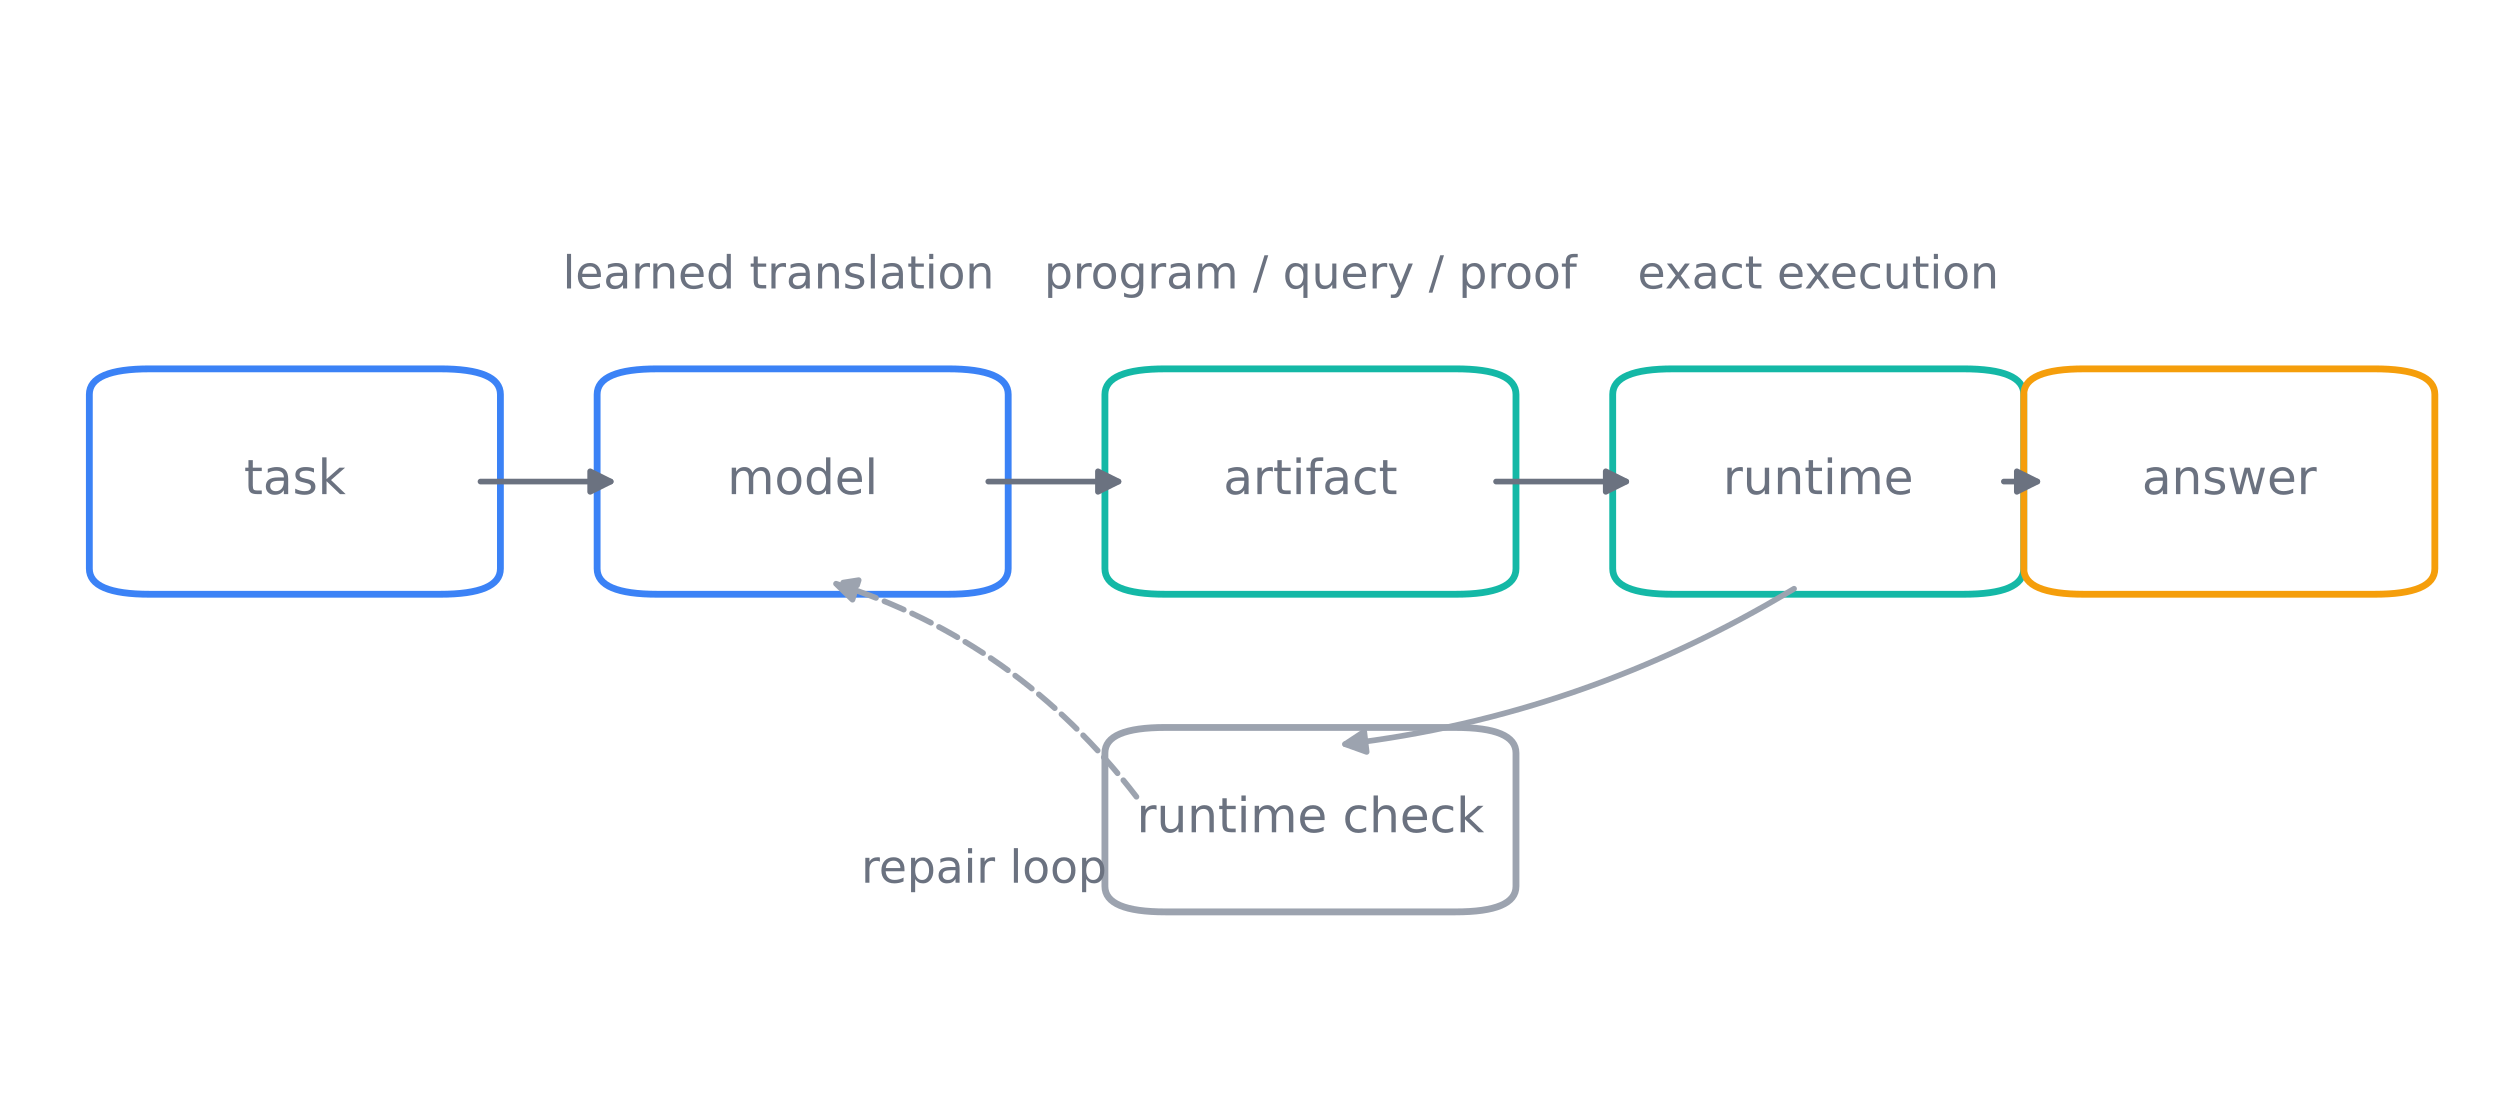
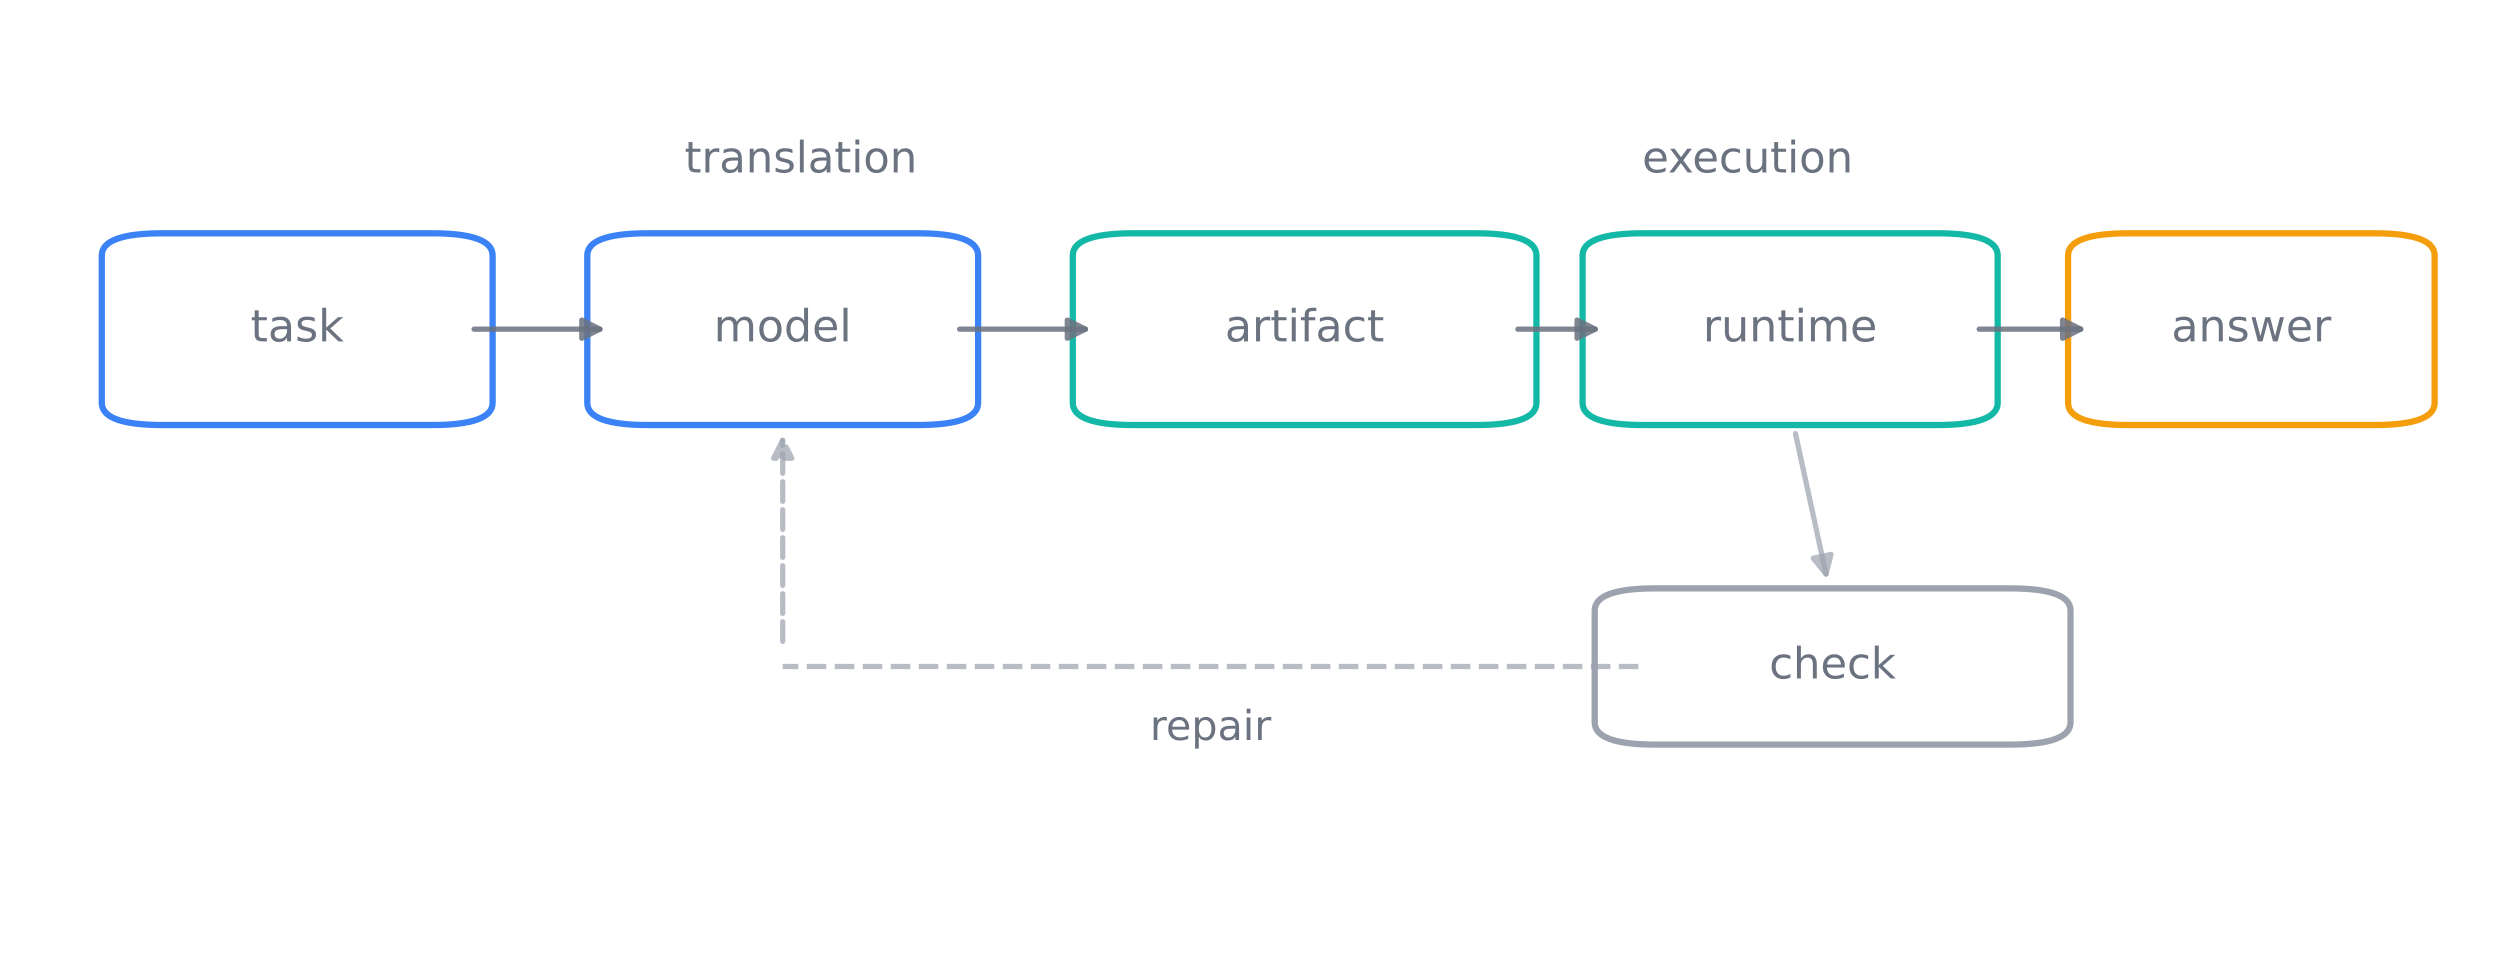
- <svg xmlns="http://www.w3.org/2000/svg" xmlns:xlink="http://www.w3.org/1999/xlink" width="439.2pt" height="194.4pt" viewBox="0 0 439.2 194.4" version="1.1">
+ <svg xmlns="http://www.w3.org/2000/svg" width="496.8pt" height="190.8pt" viewBox="0 0 496.8 190.8" version="1.1">
  <defs>
    <style type="text/css">*{stroke-linejoin: round; stroke-linecap: butt}</style>
  </defs>
  <g id="figure_1">
    <g id="patch_1">
-       <path d="M 0 194.4 L 439.2 194.4 L 439.2 0 L 0 0 L 0 194.4 z " style="fill: none" />
+       <path d="M 0 190.8 L 496.8 190.8 L 496.8 0 L 0 0 L 0 190.8 z " style="fill: none" />
    </g>
    <g id="axes_1">
      <g id="patch_2">
-         <path d="M 26.316 104.4 L 77.292 104.4 Q 87.912 104.4 87.912 99.9 L 87.912 69.3 Q 87.912 64.8 77.292 64.8 L 26.316 64.8 Q 15.696 64.8 15.696 69.3 L 15.696 99.9 Q 15.696 104.4 26.316 104.4 L 26.316 104.4 z " clip-path="url(#pcbdafa1666)" style="fill: none; stroke: #3b82f6; stroke-width: 1.2; stroke-linejoin: miter" />
+         <path d="M 32.285 84.463 L 85.831 84.463 Q 97.891 84.463 97.891 80.053 L 97.891 50.771 Q 97.891 46.361 85.831 46.361 L 32.285 46.361 Q 20.225 46.361 20.225 50.771 L 20.225 80.053 Q 20.225 84.463 32.285 84.463 L 32.285 84.463 z " clip-path="url(#pdf035602ee)" style="fill: none; stroke: #3b82f6; stroke-width: 1.25; stroke-linejoin: miter" />
      </g>
      <g id="patch_3">
-         <path d="M 115.524 104.4 L 166.5 104.4 Q 177.12 104.4 177.12 99.9 L 177.12 69.3 Q 177.12 64.8 166.5 64.8 L 115.524 64.8 Q 104.904 64.8 104.904 69.3 L 104.904 99.9 Q 104.904 104.4 115.524 104.4 L 115.524 104.4 z " clip-path="url(#pcbdafa1666)" style="fill: none; stroke: #3b82f6; stroke-width: 1.2; stroke-linejoin: miter" />
+         <path d="M 128.765 84.463 L 182.311 84.463 Q 194.371 84.463 194.371 80.053 L 194.371 50.771 Q 194.371 46.361 182.311 46.361 L 128.765 46.361 Q 116.705 46.361 116.705 50.771 L 116.705 80.053 Q 116.705 84.463 128.765 84.463 L 128.765 84.463 z " clip-path="url(#pdf035602ee)" style="fill: none; stroke: #3b82f6; stroke-width: 1.25; stroke-linejoin: miter" />
      </g>
      <g id="patch_4">
-         <path d="M 204.732 104.4 L 255.708 104.4 Q 266.328 104.4 266.328 99.9 L 266.328 69.3 Q 266.328 64.8 255.708 64.8 L 204.732 64.8 Q 194.112 64.8 194.112 69.3 L 194.112 99.9 Q 194.112 104.4 204.732 104.4 L 204.732 104.4 z " clip-path="url(#pcbdafa1666)" style="fill: none; stroke: #14b8a6; stroke-width: 1.2; stroke-linejoin: miter" />
+         <path d="M 225.245 84.463 L 293.263 84.463 Q 305.323 84.463 305.323 80.053 L 305.323 50.771 Q 305.323 46.361 293.263 46.361 L 225.245 46.361 Q 213.185 46.361 213.185 50.771 L 213.185 80.053 Q 213.185 84.463 225.245 84.463 L 225.245 84.463 z " clip-path="url(#pdf035602ee)" style="fill: none; stroke: #14b8a6; stroke-width: 1.25; stroke-linejoin: miter" />
      </g>
      <g id="patch_5">
-         <path d="M 293.94 104.4 L 344.916 104.4 Q 355.536 104.4 355.536 99.9 L 355.536 69.3 Q 355.536 64.8 344.916 64.8 L 293.94 64.8 Q 283.32 64.8 283.32 69.3 L 283.32 99.9 Q 283.32 104.4 293.94 104.4 L 293.94 104.4 z " clip-path="url(#pcbdafa1666)" style="fill: none; stroke: #14b8a6; stroke-width: 1.2; stroke-linejoin: miter" />
+         <path d="M 326.549 84.463 L 384.919 84.463 Q 396.979 84.463 396.979 80.053 L 396.979 50.771 Q 396.979 46.361 384.919 46.361 L 326.549 46.361 Q 314.489 46.361 314.489 50.771 L 314.489 80.053 Q 314.489 84.463 326.549 84.463 L 326.549 84.463 z " clip-path="url(#pdf035602ee)" style="fill: none; stroke: #14b8a6; stroke-width: 1.25; stroke-linejoin: miter" />
      </g>
      <g id="patch_6">
-         <path d="M 366.156 104.4 L 417.132 104.4 Q 427.752 104.4 427.752 99.9 L 427.752 69.3 Q 427.752 64.8 417.132 64.8 L 366.156 64.8 Q 355.536 64.8 355.536 69.3 L 355.536 99.9 Q 355.536 104.4 366.156 104.4 L 366.156 104.4 z " clip-path="url(#pcbdafa1666)" style="fill: none; stroke: #f59e0b; stroke-width: 1.2; stroke-linejoin: miter" />
+         <path d="M 423.029 84.463 L 471.751 84.463 Q 483.811 84.463 483.811 80.053 L 483.811 50.771 Q 483.811 46.361 471.751 46.361 L 423.029 46.361 Q 410.969 46.361 410.969 50.771 L 410.969 80.053 Q 410.969 84.463 423.029 84.463 L 423.029 84.463 z " clip-path="url(#pdf035602ee)" style="fill: none; stroke: #f59e0b; stroke-width: 1.25; stroke-linejoin: miter" />
      </g>
      <g id="patch_7">
-         <path d="M 84.415 84.6 Q 96.408 84.6 107.282 84.6 " clip-path="url(#pcbdafa1666)" style="fill: none; stroke: #6b7280; stroke-linecap: round" />
-         <path d="M 103.682 82.8 L 107.282 84.6 L 103.682 86.4 z " clip-path="url(#pcbdafa1666)" style="fill: #6b7280; stroke: #6b7280; stroke-linecap: round" />
+         <path d="M 328.961 147.967 L 399.391 147.967 Q 411.451 147.967 411.451 143.557 L 411.451 121.331 Q 411.451 116.921 399.391 116.921 L 328.961 116.921 Q 316.901 116.921 316.901 121.331 L 316.901 143.557 Q 316.901 147.967 328.961 147.967 L 328.961 147.967 z " clip-path="url(#pdf035602ee)" style="fill: none; stroke: #9ca3af; stroke-width: 1.25; stroke-linejoin: miter" />
+       </g>
+       <g id="line2d_1">
+         <path d="M 325.584 132.444 L 155.538 132.444 " clip-path="url(#pdf035602ee)" style="fill: none; stroke-dasharray: 3.885,1.68; stroke-dashoffset: 0; stroke: #9ca3af; stroke-opacity: 0.72; stroke-width: 1.05" />
      </g>
      <g id="patch_8">
-         <path d="M 173.623 84.6 Q 185.616 84.6 196.49 84.6 " clip-path="url(#pcbdafa1666)" style="fill: none; stroke: #6b7280; stroke-linecap: round" />
-         <path d="M 192.89 82.8 L 196.49 84.6 L 192.89 86.4 z " clip-path="url(#pcbdafa1666)" style="fill: #6b7280; stroke: #6b7280; stroke-linecap: round" />
+         <path d="M 94.212 65.412 Q 107.302 65.412 119.217 65.412 " clip-path="url(#pdf035602ee)" style="fill: none; opacity: 0.86; stroke: #6b7280; stroke-width: 1.05; stroke-linecap: round" />
+         <path d="M 115.617 63.612 L 119.217 65.412 L 115.617 67.212 z " clip-path="url(#pdf035602ee)" style="fill: #6b7280; opacity: 0.86; stroke: #6b7280; stroke-width: 1.05; stroke-linecap: round" />
      </g>
      <g id="patch_9">
-         <path d="M 262.831 84.6 Q 274.824 84.6 285.698 84.6 " clip-path="url(#pcbdafa1666)" style="fill: none; stroke: #6b7280; stroke-linecap: round" />
-         <path d="M 282.098 82.8 L 285.698 84.6 L 282.098 86.4 z " clip-path="url(#pcbdafa1666)" style="fill: #6b7280; stroke: #6b7280; stroke-linecap: round" />
+         <path d="M 190.692 65.412 Q 203.782 65.412 215.697 65.412 " clip-path="url(#pdf035602ee)" style="fill: none; opacity: 0.86; stroke: #6b7280; stroke-width: 1.05; stroke-linecap: round" />
+         <path d="M 212.097 63.612 L 215.697 65.412 L 212.097 67.212 z " clip-path="url(#pdf035602ee)" style="fill: #6b7280; opacity: 0.86; stroke: #6b7280; stroke-width: 1.05; stroke-linecap: round" />
      </g>
      <g id="patch_10">
-         <path d="M 352.039 84.6 Q 355.536 84.6 357.916 84.6 " clip-path="url(#pcbdafa1666)" style="fill: none; stroke: #6b7280; stroke-linecap: round" />
-         <path d="M 354.316 82.8 L 357.916 84.6 L 354.316 86.4 z " clip-path="url(#pcbdafa1666)" style="fill: #6b7280; stroke: #6b7280; stroke-linecap: round" />
+         <path d="M 301.637 65.412 Q 309.903 65.412 316.996 65.412 " clip-path="url(#pdf035602ee)" style="fill: none; opacity: 0.86; stroke: #6b7280; stroke-width: 1.05; stroke-linecap: round" />
+         <path d="M 313.396 63.612 L 316.996 65.412 L 313.396 67.212 z " clip-path="url(#pdf035602ee)" style="fill: #6b7280; opacity: 0.86; stroke: #6b7280; stroke-width: 1.05; stroke-linecap: round" />
      </g>
      <g id="patch_11">
-         <path d="M 204.732 160.2 L 255.708 160.2 Q 266.328 160.2 266.328 155.7 L 266.328 132.3 Q 266.328 127.8 255.708 127.8 L 204.732 127.8 Q 194.112 127.8 194.112 132.3 L 194.112 155.7 Q 194.112 160.2 204.732 160.2 L 204.732 160.2 z " clip-path="url(#pcbdafa1666)" style="fill: none; stroke: #9ca3af; stroke-width: 1.2; stroke-linejoin: miter" />
+         <path d="M 393.299 65.412 Q 403.974 65.412 413.476 65.412 " clip-path="url(#pdf035602ee)" style="fill: none; opacity: 0.86; stroke: #6b7280; stroke-width: 1.05; stroke-linecap: round" />
+         <path d="M 409.876 63.612 L 413.476 65.412 L 409.876 67.212 z " clip-path="url(#pdf035602ee)" style="fill: #6b7280; opacity: 0.86; stroke: #6b7280; stroke-width: 1.05; stroke-linecap: round" />
      </g>
      <g id="patch_12">
-         <path d="M 315.179 103.43 Q 278.138 125.755 236.304 130.735 " clip-path="url(#pcbdafa1666)" style="fill: none; stroke: #9ca3af; stroke-linecap: round" />
-         <path d="M 240.092 132.097 L 236.304 130.735 L 239.666 128.522 z " clip-path="url(#pcbdafa1666)" style="fill: #9ca3af; stroke: #9ca3af; stroke-linecap: round" />
+         <path d="M 356.796 86.172 Q 359.955 100.693 362.864 114.067 " clip-path="url(#pdf035602ee)" style="fill: none; opacity: 0.72; stroke: #9ca3af; stroke-width: 1.05; stroke-linecap: round" />
+         <path d="M 363.858 110.166 L 362.864 114.067 L 360.34 110.931 z " clip-path="url(#pdf035602ee)" style="fill: #9ca3af; opacity: 0.72; stroke: #9ca3af; stroke-width: 1.05; stroke-linecap: round" />
      </g>
      <g id="patch_13">
-         <path d="M 199.649 139.974 Q 178.67 112.622 146.874 102.55 " clip-path="url(#pcbdafa1666)" style="fill: none; stroke-dasharray: 3.7,1.6; stroke-dashoffset: 0; stroke: #9ca3af; stroke-linecap: round" />
-         <path d="M 149.763 105.353 L 146.874 102.55 L 150.85 101.921 z " clip-path="url(#pcbdafa1666)" style="fill: #9ca3af; stroke-dasharray: 3.7,1.6; stroke-dashoffset: 0; stroke: #9ca3af; stroke-linecap: round" />
+         <path d="M 155.538 127.445 Q 155.538 106.867 155.538 87.462 " clip-path="url(#pdf035602ee)" style="fill: none; opacity: 0.72; stroke-dasharray: 3.885,1.68; stroke-dashoffset: 0; stroke: #9ca3af; stroke-width: 1.05; stroke-linecap: round" />
+         <path d="M 153.738 91.062 L 155.538 87.462 L 157.338 91.062 z " clip-path="url(#pdf035602ee)" style="fill: #9ca3af; opacity: 0.72; stroke-dasharray: 3.885,1.68; stroke-dashoffset: 0; stroke: #9ca3af; stroke-width: 1.05; stroke-linecap: round" />
      </g>
      <g id="text_1">
-         <g style="fill: #6b7280" transform="translate(42.85841 86.80834) scale(0.085 -0.085)">
-           <defs>
-             <path id="DejaVuSans-57" d="M 1172 4494 L 1172 3500 L 2356 3500 L 2356 3053 L 1172 3053 L 1172 1153 Q 1172 725 1289 603 Q 1406 481 1766 481 L 2356 481 L 2356 0 L 1766 0 Q 1100 0 847 248 Q 594 497 594 1153 L 594 3053 L 172 3053 L 172 3500 L 594 3500 L 594 4494 L 1172 4494 z " transform="scale(0.015625)" />
-             <path id="DejaVuSans-44" d="M 2194 1759 Q 1497 1759 1228 1600 Q 959 1441 959 1056 Q 959 750 1161 570 Q 1363 391 1709 391 Q 2188 391 2477 730 Q 2766 1069 2766 1631 L 2766 1759 L 2194 1759 z M 3341 1997 L 3341 0 L 2766 0 L 2766 531 Q 2569 213 2275 61 Q 1981 -91 1556 -91 Q 1019 -91 701 211 Q 384 513 384 1019 Q 384 1609 779 1909 Q 1175 2209 1959 2209 L 2766 2209 L 2766 2266 Q 2766 2663 2505 2880 Q 2244 3097 1772 3097 Q 1472 3097 1187 3025 Q 903 2953 641 2809 L 641 3341 Q 956 3463 1253 3523 Q 1550 3584 1831 3584 Q 2591 3584 2966 3190 Q 3341 2797 3341 1997 z " transform="scale(0.015625)" />
-             <path id="DejaVuSans-56" d="M 2834 3397 L 2834 2853 Q 2591 2978 2328 3040 Q 2066 3103 1784 3103 Q 1356 3103 1142 2972 Q 928 2841 928 2578 Q 928 2378 1081 2264 Q 1234 2150 1697 2047 L 1894 2003 Q 2506 1872 2764 1633 Q 3022 1394 3022 966 Q 3022 478 2636 193 Q 2250 -91 1575 -91 Q 1294 -91 989 -36 Q 684 19 347 128 L 347 722 Q 666 556 975 473 Q 1284 391 1588 391 Q 1994 391 2212 530 Q 2431 669 2431 922 Q 2431 1156 2273 1281 Q 2116 1406 1581 1522 L 1381 1569 Q 847 1681 609 1914 Q 372 2147 372 2553 Q 372 3047 722 3315 Q 1072 3584 1716 3584 Q 2034 3584 2315 3537 Q 2597 3491 2834 3397 z " transform="scale(0.015625)" />
-             <path id="DejaVuSans-4e" d="M 581 4863 L 1159 4863 L 1159 1991 L 2875 3500 L 3609 3500 L 1753 1863 L 3688 0 L 2938 0 L 1159 1709 L 1159 0 L 581 0 L 581 4863 z " transform="scale(0.015625)" />
-           </defs>
-           <use xlink:href="#DejaVuSans-57" />
-           <use xlink:href="#DejaVuSans-44" transform="translate(39.20312 0)" />
-           <use xlink:href="#DejaVuSans-56" transform="translate(100.4844 0)" />
-           <use xlink:href="#DejaVuSans-4e" transform="translate(152.5781 0)" />
-         </g>
+         <text style="font-size: 8.8px; font-family: 'DejaVu Sans', 'Bitstream Vera Sans', 'Computer Modern Sans Serif', 'Lucida Grande', 'Verdana', 'Geneva', 'Lucid', 'Arial', 'Helvetica', 'Avant Garde', sans-serif; text-anchor: middle; fill: #6b7280" x="59.058" y="67.84" transform="rotate(-0 59.058 67.84025)">task</text>
      </g>
      <g id="text_2">
-         <g style="fill: #6b7280" transform="translate(127.7779 86.80834) scale(0.085 -0.085)">
-           <defs>
-             <path id="DejaVuSans-50" d="M 3328 2828 Q 3544 3216 3844 3400 Q 4144 3584 4550 3584 Q 5097 3584 5394 3201 Q 5691 2819 5691 2113 L 5691 0 L 5113 0 L 5113 2094 Q 5113 2597 4934 2840 Q 4756 3084 4391 3084 Q 3944 3084 3684 2787 Q 3425 2491 3425 1978 L 3425 0 L 2847 0 L 2847 2094 Q 2847 2600 2669 2842 Q 2491 3084 2119 3084 Q 1678 3084 1418 2786 Q 1159 2488 1159 1978 L 1159 0 L 581 0 L 581 3500 L 1159 3500 L 1159 2956 Q 1356 3278 1631 3431 Q 1906 3584 2284 3584 Q 2666 3584 2933 3390 Q 3200 3197 3328 2828 z " transform="scale(0.015625)" />
-             <path id="DejaVuSans-52" d="M 1959 3097 Q 1497 3097 1228 2736 Q 959 2375 959 1747 Q 959 1119 1226 758 Q 1494 397 1959 397 Q 2419 397 2687 759 Q 2956 1122 2956 1747 Q 2956 2369 2687 2733 Q 2419 3097 1959 3097 z M 1959 3584 Q 2709 3584 3137 3096 Q 3566 2609 3566 1747 Q 3566 888 3137 398 Q 2709 -91 1959 -91 Q 1206 -91 779 398 Q 353 888 353 1747 Q 353 2609 779 3096 Q 1206 3584 1959 3584 z " transform="scale(0.015625)" />
-             <path id="DejaVuSans-47" d="M 2906 2969 L 2906 4863 L 3481 4863 L 3481 0 L 2906 0 L 2906 525 Q 2725 213 2448 61 Q 2172 -91 1784 -91 Q 1150 -91 751 415 Q 353 922 353 1747 Q 353 2572 751 3078 Q 1150 3584 1784 3584 Q 2172 3584 2448 3432 Q 2725 3281 2906 2969 z M 947 1747 Q 947 1113 1208 752 Q 1469 391 1925 391 Q 2381 391 2643 752 Q 2906 1113 2906 1747 Q 2906 2381 2643 2742 Q 2381 3103 1925 3103 Q 1469 3103 1208 2742 Q 947 2381 947 1747 z " transform="scale(0.015625)" />
-             <path id="DejaVuSans-48" d="M 3597 1894 L 3597 1613 L 953 1613 Q 991 1019 1311 708 Q 1631 397 2203 397 Q 2534 397 2845 478 Q 3156 559 3463 722 L 3463 178 Q 3153 47 2828 -22 Q 2503 -91 2169 -91 Q 1331 -91 842 396 Q 353 884 353 1716 Q 353 2575 817 3079 Q 1281 3584 2069 3584 Q 2775 3584 3186 3129 Q 3597 2675 3597 1894 z M 3022 2063 Q 3016 2534 2758 2815 Q 2500 3097 2075 3097 Q 1594 3097 1305 2825 Q 1016 2553 972 2059 L 3022 2063 z " transform="scale(0.015625)" />
-             <path id="DejaVuSans-4f" d="M 603 4863 L 1178 4863 L 1178 0 L 603 0 L 603 4863 z " transform="scale(0.015625)" />
-           </defs>
-           <use xlink:href="#DejaVuSans-50" />
-           <use xlink:href="#DejaVuSans-52" transform="translate(97.40625 0)" />
-           <use xlink:href="#DejaVuSans-47" transform="translate(158.5938 0)" />
-           <use xlink:href="#DejaVuSans-48" transform="translate(222.0781 0)" />
-           <use xlink:href="#DejaVuSans-4f" transform="translate(283.6094 0)" />
-         </g>
+         <text style="font-size: 8.8px; font-family: 'DejaVu Sans', 'Bitstream Vera Sans', 'Computer Modern Sans Serif', 'Lucida Grande', 'Verdana', 'Geneva', 'Lucid', 'Arial', 'Helvetica', 'Avant Garde', sans-serif; text-anchor: middle; fill: #6b7280" x="155.538" y="67.84" transform="rotate(-0 155.538 67.84025)">model</text>
      </g>
      <g id="text_3">
-         <g style="fill: #6b7280" transform="translate(214.918 86.80834) scale(0.085 -0.085)">
-           <defs>
-             <path id="DejaVuSans-55" d="M 2631 2963 Q 2534 3019 2420 3045 Q 2306 3072 2169 3072 Q 1681 3072 1420 2755 Q 1159 2438 1159 1844 L 1159 0 L 581 0 L 581 3500 L 1159 3500 L 1159 2956 Q 1341 3275 1631 3429 Q 1922 3584 2338 3584 Q 2397 3584 2469 3576 Q 2541 3569 2628 3553 L 2631 2963 z " transform="scale(0.015625)" />
-             <path id="DejaVuSans-4c" d="M 603 3500 L 1178 3500 L 1178 0 L 603 0 L 603 3500 z M 603 4863 L 1178 4863 L 1178 4134 L 603 4134 L 603 4863 z " transform="scale(0.015625)" />
-             <path id="DejaVuSans-49" d="M 2375 4863 L 2375 4384 L 1825 4384 Q 1516 4384 1395 4259 Q 1275 4134 1275 3809 L 1275 3500 L 2222 3500 L 2222 3053 L 1275 3053 L 1275 0 L 697 0 L 697 3053 L 147 3053 L 147 3500 L 697 3500 L 697 3744 Q 697 4328 969 4595 Q 1241 4863 1831 4863 L 2375 4863 z " transform="scale(0.015625)" />
-             <path id="DejaVuSans-46" d="M 3122 3366 L 3122 2828 Q 2878 2963 2633 3030 Q 2388 3097 2138 3097 Q 1578 3097 1268 2742 Q 959 2388 959 1747 Q 959 1106 1268 751 Q 1578 397 2138 397 Q 2388 397 2633 464 Q 2878 531 3122 666 L 3122 134 Q 2881 22 2623 -34 Q 2366 -91 2075 -91 Q 1284 -91 818 406 Q 353 903 353 1747 Q 353 2603 823 3093 Q 1294 3584 2113 3584 Q 2378 3584 2631 3529 Q 2884 3475 3122 3366 z " transform="scale(0.015625)" />
-           </defs>
-           <use xlink:href="#DejaVuSans-44" />
-           <use xlink:href="#DejaVuSans-55" transform="translate(61.28125 0)" />
-           <use xlink:href="#DejaVuSans-57" transform="translate(102.3906 0)" />
-           <use xlink:href="#DejaVuSans-4c" transform="translate(141.5938 0)" />
-           <use xlink:href="#DejaVuSans-49" transform="translate(169.375 0)" />
-           <use xlink:href="#DejaVuSans-44" transform="translate(204.5781 0)" />
-           <use xlink:href="#DejaVuSans-46" transform="translate(265.8594 0)" />
-           <use xlink:href="#DejaVuSans-57" transform="translate(320.8438 0)" />
-         </g>
+         <text style="font-size: 8.8px; font-family: 'DejaVu Sans', 'Bitstream Vera Sans', 'Computer Modern Sans Serif', 'Lucida Grande', 'Verdana', 'Geneva', 'Lucid', 'Arial', 'Helvetica', 'Avant Garde', sans-serif; text-anchor: middle; fill: #6b7280" x="259.254" y="67.84" transform="rotate(-0 259.254 67.84025)">artifact</text>
      </g>
      <g id="text_4">
-         <g style="fill: #6b7280" transform="translate(302.6923 86.80834) scale(0.085 -0.085)">
-           <defs>
-             <path id="DejaVuSans-58" d="M 544 1381 L 544 3500 L 1119 3500 L 1119 1403 Q 1119 906 1312 657 Q 1506 409 1894 409 Q 2359 409 2629 706 Q 2900 1003 2900 1516 L 2900 3500 L 3475 3500 L 3475 0 L 2900 0 L 2900 538 Q 2691 219 2414 64 Q 2138 -91 1772 -91 Q 1169 -91 856 284 Q 544 659 544 1381 z M 1991 3584 L 1991 3584 z " transform="scale(0.015625)" />
-             <path id="DejaVuSans-51" d="M 3513 2113 L 3513 0 L 2938 0 L 2938 2094 Q 2938 2591 2744 2837 Q 2550 3084 2163 3084 Q 1697 3084 1428 2787 Q 1159 2491 1159 1978 L 1159 0 L 581 0 L 581 3500 L 1159 3500 L 1159 2956 Q 1366 3272 1645 3428 Q 1925 3584 2291 3584 Q 2894 3584 3203 3211 Q 3513 2838 3513 2113 z " transform="scale(0.015625)" />
-           </defs>
-           <use xlink:href="#DejaVuSans-55" />
-           <use xlink:href="#DejaVuSans-58" transform="translate(41.10938 0)" />
-           <use xlink:href="#DejaVuSans-51" transform="translate(104.4844 0)" />
-           <use xlink:href="#DejaVuSans-57" transform="translate(167.8594 0)" />
-           <use xlink:href="#DejaVuSans-4c" transform="translate(207.0625 0)" />
-           <use xlink:href="#DejaVuSans-50" transform="translate(234.8438 0)" />
-           <use xlink:href="#DejaVuSans-48" transform="translate(332.25 0)" />
-         </g>
+         <text style="font-size: 8.8px; font-family: 'DejaVu Sans', 'Bitstream Vera Sans', 'Computer Modern Sans Serif', 'Lucida Grande', 'Verdana', 'Geneva', 'Lucid', 'Arial', 'Helvetica', 'Avant Garde', sans-serif; text-anchor: middle; fill: #6b7280" x="355.734" y="67.84" transform="rotate(-0 355.734 67.84025)">runtime</text>
      </g>
      <g id="text_5">
-         <g style="fill: #6b7280" transform="translate(376.2942 86.80801) scale(0.085 -0.085)">
-           <defs>
-             <path id="DejaVuSans-5a" d="M 269 3500 L 844 3500 L 1563 769 L 2278 3500 L 2956 3500 L 3675 769 L 4391 3500 L 4966 3500 L 4050 0 L 3372 0 L 2619 2869 L 1863 0 L 1184 0 L 269 3500 z " transform="scale(0.015625)" />
-           </defs>
-           <use xlink:href="#DejaVuSans-44" />
-           <use xlink:href="#DejaVuSans-51" transform="translate(61.28125 0)" />
-           <use xlink:href="#DejaVuSans-56" transform="translate(124.6562 0)" />
-           <use xlink:href="#DejaVuSans-5a" transform="translate(176.75 0)" />
-           <use xlink:href="#DejaVuSans-48" transform="translate(258.5312 0)" />
-           <use xlink:href="#DejaVuSans-55" transform="translate(320.0625 0)" />
-         </g>
+         <text style="font-size: 8.8px; font-family: 'DejaVu Sans', 'Bitstream Vera Sans', 'Computer Modern Sans Serif', 'Lucida Grande', 'Verdana', 'Geneva', 'Lucid', 'Arial', 'Helvetica', 'Avant Garde', sans-serif; text-anchor: middle; fill: #6b7280" x="447.39" y="67.84" transform="rotate(-0 447.39 67.84025)">answer</text>
      </g>
      <g id="text_6">
-         <g style="fill: #6b7280" transform="translate(98.85213 50.67844) scale(0.08 -0.08)">
-           <defs>
-             <path id="DejaVuSans-3" transform="scale(0.015625)" />
-           </defs>
-           <use xlink:href="#DejaVuSans-4f" />
-           <use xlink:href="#DejaVuSans-48" transform="translate(27.78125 0)" />
-           <use xlink:href="#DejaVuSans-44" transform="translate(89.3125 0)" />
-           <use xlink:href="#DejaVuSans-55" transform="translate(150.5938 0)" />
-           <use xlink:href="#DejaVuSans-51" transform="translate(189.9531 0)" />
-           <use xlink:href="#DejaVuSans-48" transform="translate(253.3281 0)" />
-           <use xlink:href="#DejaVuSans-47" transform="translate(314.8594 0)" />
-           <use xlink:href="#DejaVuSans-3" transform="translate(378.3438 0)" />
-           <use xlink:href="#DejaVuSans-57" transform="translate(410.125 0)" />
-           <use xlink:href="#DejaVuSans-55" transform="translate(449.3281 0)" />
-           <use xlink:href="#DejaVuSans-44" transform="translate(490.4375 0)" />
-           <use xlink:href="#DejaVuSans-51" transform="translate(551.7188 0)" />
-           <use xlink:href="#DejaVuSans-56" transform="translate(615.0938 0)" />
-           <use xlink:href="#DejaVuSans-4f" transform="translate(667.1875 0)" />
-           <use xlink:href="#DejaVuSans-44" transform="translate(694.9688 0)" />
-           <use xlink:href="#DejaVuSans-57" transform="translate(756.25 0)" />
-           <use xlink:href="#DejaVuSans-4c" transform="translate(795.4531 0)" />
-           <use xlink:href="#DejaVuSans-52" transform="translate(823.2344 0)" />
-           <use xlink:href="#DejaVuSans-51" transform="translate(884.4219 0)" />
-         </g>
+         <text style="font-size: 8.6px; font-family: 'DejaVu Sans', 'Bitstream Vera Sans', 'Computer Modern Sans Serif', 'Lucida Grande', 'Verdana', 'Geneva', 'Lucid', 'Arial', 'Helvetica', 'Avant Garde', sans-serif; text-anchor: middle; fill: #6b7280" x="159.156" y="34.269" transform="rotate(-0 159.156 34.26906)">translation</text>
      </g>
      <g id="text_7">
-         <g style="fill: #6b7280" transform="translate(183.4194 50.67844) scale(0.08 -0.08)">
-           <defs>
-             <path id="DejaVuSans-53" d="M 1159 525 L 1159 -1331 L 581 -1331 L 581 3500 L 1159 3500 L 1159 2969 Q 1341 3281 1617 3432 Q 1894 3584 2278 3584 Q 2916 3584 3314 3078 Q 3713 2572 3713 1747 Q 3713 922 3314 415 Q 2916 -91 2278 -91 Q 1894 -91 1617 61 Q 1341 213 1159 525 z M 3116 1747 Q 3116 2381 2855 2742 Q 2594 3103 2138 3103 Q 1681 3103 1420 2742 Q 1159 2381 1159 1747 Q 1159 1113 1420 752 Q 1681 391 2138 391 Q 2594 391 2855 752 Q 3116 1113 3116 1747 z " transform="scale(0.015625)" />
-             <path id="DejaVuSans-4a" d="M 2906 1791 Q 2906 2416 2648 2759 Q 2391 3103 1925 3103 Q 1463 3103 1205 2759 Q 947 2416 947 1791 Q 947 1169 1205 825 Q 1463 481 1925 481 Q 2391 481 2648 825 Q 2906 1169 2906 1791 z M 3481 434 Q 3481 -459 3084 -895 Q 2688 -1331 1869 -1331 Q 1566 -1331 1297 -1286 Q 1028 -1241 775 -1147 L 775 -588 Q 1028 -725 1275 -790 Q 1522 -856 1778 -856 Q 2344 -856 2625 -561 Q 2906 -266 2906 331 L 2906 616 Q 2728 306 2450 153 Q 2172 0 1784 0 Q 1141 0 747 490 Q 353 981 353 1791 Q 353 2603 747 3093 Q 1141 3584 1784 3584 Q 2172 3584 2450 3431 Q 2728 3278 2906 2969 L 2906 3500 L 3481 3500 L 3481 434 z " transform="scale(0.015625)" />
-             <path id="DejaVuSans-12" d="M 1625 4666 L 2156 4666 L 531 -594 L 0 -594 L 1625 4666 z " transform="scale(0.015625)" />
-             <path id="DejaVuSans-54" d="M 947 1747 Q 947 1113 1208 752 Q 1469 391 1925 391 Q 2381 391 2643 752 Q 2906 1113 2906 1747 Q 2906 2381 2643 2742 Q 2381 3103 1925 3103 Q 1469 3103 1208 2742 Q 947 2381 947 1747 z M 2906 525 Q 2725 213 2448 61 Q 2172 -91 1784 -91 Q 1150 -91 751 415 Q 353 922 353 1747 Q 353 2572 751 3078 Q 1150 3584 1784 3584 Q 2172 3584 2448 3432 Q 2725 3281 2906 2969 L 2906 3500 L 3481 3500 L 3481 -1331 L 2906 -1331 L 2906 525 z " transform="scale(0.015625)" />
-             <path id="DejaVuSans-5c" d="M 2059 -325 Q 1816 -950 1584 -1140 Q 1353 -1331 966 -1331 L 506 -1331 L 506 -850 L 844 -850 Q 1081 -850 1212 -737 Q 1344 -625 1503 -206 L 1606 56 L 191 3500 L 800 3500 L 1894 763 L 2988 3500 L 3597 3500 L 2059 -325 z " transform="scale(0.015625)" />
-           </defs>
-           <use xlink:href="#DejaVuSans-53" />
-           <use xlink:href="#DejaVuSans-55" transform="translate(63.48438 0)" />
-           <use xlink:href="#DejaVuSans-52" transform="translate(102.3906 0)" />
-           <use xlink:href="#DejaVuSans-4a" transform="translate(163.5781 0)" />
-           <use xlink:href="#DejaVuSans-55" transform="translate(227.0625 0)" />
-           <use xlink:href="#DejaVuSans-44" transform="translate(268.1719 0)" />
-           <use xlink:href="#DejaVuSans-50" transform="translate(329.4531 0)" />
-           <use xlink:href="#DejaVuSans-3" transform="translate(426.8594 0)" />
-           <use xlink:href="#DejaVuSans-12" transform="translate(458.6406 0)" />
-           <use xlink:href="#DejaVuSans-3" transform="translate(492.3281 0)" />
-           <use xlink:href="#DejaVuSans-54" transform="translate(524.1094 0)" />
-           <use xlink:href="#DejaVuSans-58" transform="translate(587.5938 0)" />
-           <use xlink:href="#DejaVuSans-48" transform="translate(650.9688 0)" />
-           <use xlink:href="#DejaVuSans-55" transform="translate(712.5 0)" />
-           <use xlink:href="#DejaVuSans-5c" transform="translate(753.6094 0)" />
-           <use xlink:href="#DejaVuSans-3" transform="translate(812.7969 0)" />
-           <use xlink:href="#DejaVuSans-12" transform="translate(844.5781 0)" />
-           <use xlink:href="#DejaVuSans-3" transform="translate(878.2656 0)" />
-           <use xlink:href="#DejaVuSans-53" transform="translate(910.0469 0)" />
-           <use xlink:href="#DejaVuSans-55" transform="translate(973.5312 0)" />
-           <use xlink:href="#DejaVuSans-52" transform="translate(1012.438 0)" />
-           <use xlink:href="#DejaVuSans-52" transform="translate(1073.625 0)" />
-           <use xlink:href="#DejaVuSans-49" transform="translate(1134.812 0)" />
-         </g>
+         <text style="font-size: 8.6px; font-family: 'DejaVu Sans', 'Bitstream Vera Sans', 'Computer Modern Sans Serif', 'Lucida Grande', 'Verdana', 'Geneva', 'Lucid', 'Arial', 'Helvetica', 'Avant Garde', sans-serif; text-anchor: middle; fill: #6b7280" x="347.292" y="34.269" transform="rotate(-0 347.292 34.26906)">execution</text>
      </g>
      <g id="text_8">
-         <g style="fill: #6b7280" transform="translate(287.6861 50.67844) scale(0.08 -0.08)">
-           <defs>
-             <path id="DejaVuSans-5b" d="M 3513 3500 L 2247 1797 L 3578 0 L 2900 0 L 1881 1375 L 863 0 L 184 0 L 1544 1831 L 300 3500 L 978 3500 L 1906 2253 L 2834 3500 L 3513 3500 z " transform="scale(0.015625)" />
-           </defs>
-           <use xlink:href="#DejaVuSans-48" />
-           <use xlink:href="#DejaVuSans-5b" transform="translate(59.78125 0)" />
-           <use xlink:href="#DejaVuSans-44" transform="translate(118.9688 0)" />
-           <use xlink:href="#DejaVuSans-46" transform="translate(180.25 0)" />
-           <use xlink:href="#DejaVuSans-57" transform="translate(235.2344 0)" />
-           <use xlink:href="#DejaVuSans-3" transform="translate(274.4375 0)" />
-           <use xlink:href="#DejaVuSans-48" transform="translate(306.2188 0)" />
-           <use xlink:href="#DejaVuSans-5b" transform="translate(366 0)" />
-           <use xlink:href="#DejaVuSans-48" transform="translate(422.1094 0)" />
-           <use xlink:href="#DejaVuSans-46" transform="translate(483.6406 0)" />
-           <use xlink:href="#DejaVuSans-58" transform="translate(538.625 0)" />
-           <use xlink:href="#DejaVuSans-57" transform="translate(602 0)" />
-           <use xlink:href="#DejaVuSans-4c" transform="translate(641.2031 0)" />
-           <use xlink:href="#DejaVuSans-52" transform="translate(668.9844 0)" />
-           <use xlink:href="#DejaVuSans-51" transform="translate(730.1719 0)" />
-         </g>
+         <text style="font-size: 8.6px; font-family: 'DejaVu Sans', 'Bitstream Vera Sans', 'Computer Modern Sans Serif', 'Lucida Grande', 'Verdana', 'Geneva', 'Lucid', 'Arial', 'Helvetica', 'Avant Garde', sans-serif; text-anchor: middle; fill: #6b7280" x="364.176" y="134.817" transform="rotate(-0 364.176 134.8171)">check</text>
      </g>
      <g id="text_9">
-         <g style="fill: #6b7280" transform="translate(199.6904 146.2083) scale(0.085 -0.085)">
-           <defs>
-             <path id="DejaVuSans-4b" d="M 3513 2113 L 3513 0 L 2938 0 L 2938 2094 Q 2938 2591 2744 2837 Q 2550 3084 2163 3084 Q 1697 3084 1428 2787 Q 1159 2491 1159 1978 L 1159 0 L 581 0 L 581 4863 L 1159 4863 L 1159 2956 Q 1366 3272 1645 3428 Q 1925 3584 2291 3584 Q 2894 3584 3203 3211 Q 3513 2838 3513 2113 z " transform="scale(0.015625)" />
-           </defs>
-           <use xlink:href="#DejaVuSans-55" />
-           <use xlink:href="#DejaVuSans-58" transform="translate(41.10938 0)" />
-           <use xlink:href="#DejaVuSans-51" transform="translate(104.4844 0)" />
-           <use xlink:href="#DejaVuSans-57" transform="translate(167.8594 0)" />
-           <use xlink:href="#DejaVuSans-4c" transform="translate(207.0625 0)" />
-           <use xlink:href="#DejaVuSans-50" transform="translate(234.8438 0)" />
-           <use xlink:href="#DejaVuSans-48" transform="translate(332.25 0)" />
-           <use xlink:href="#DejaVuSans-3" transform="translate(393.7812 0)" />
-           <use xlink:href="#DejaVuSans-46" transform="translate(425.5625 0)" />
-           <use xlink:href="#DejaVuSans-4b" transform="translate(480.5469 0)" />
-           <use xlink:href="#DejaVuSans-48" transform="translate(543.9219 0)" />
-           <use xlink:href="#DejaVuSans-46" transform="translate(605.4531 0)" />
-           <use xlink:href="#DejaVuSans-4e" transform="translate(660.4375 0)" />
-         </g>
-       </g>
-       <g id="text_10">
-         <g style="fill: #6b7280" transform="translate(151.2914 155.0784) scale(0.08 -0.08)">
-           <use xlink:href="#DejaVuSans-55" />
-           <use xlink:href="#DejaVuSans-48" transform="translate(38.90625 0)" />
-           <use xlink:href="#DejaVuSans-53" transform="translate(100.4375 0)" />
-           <use xlink:href="#DejaVuSans-44" transform="translate(163.9219 0)" />
-           <use xlink:href="#DejaVuSans-4c" transform="translate(225.2031 0)" />
-           <use xlink:href="#DejaVuSans-55" transform="translate(252.9844 0)" />
-           <use xlink:href="#DejaVuSans-3" transform="translate(294.0938 0)" />
-           <use xlink:href="#DejaVuSans-4f" transform="translate(325.875 0)" />
-           <use xlink:href="#DejaVuSans-52" transform="translate(353.6562 0)" />
-           <use xlink:href="#DejaVuSans-52" transform="translate(414.8438 0)" />
-           <use xlink:href="#DejaVuSans-53" transform="translate(476.0312 0)" />
-         </g>
+         <text style="font-size: 8.2px; font-family: 'DejaVu Sans', 'Bitstream Vera Sans', 'Computer Modern Sans Serif', 'Lucida Grande', 'Verdana', 'Geneva', 'Lucid', 'Arial', 'Helvetica', 'Avant Garde', sans-serif; text-anchor: middle; fill: #6b7280" x="240.561" y="147.055" transform="rotate(-0 240.561 147.0547)">repair</text>
      </g>
    </g>
  </g>
  <defs>
-     <clipPath id="pcbdafa1666">
-       <rect x="7.2" y="7.2" width="424.8" height="180" />
+     <clipPath id="pdf035602ee">
+       <rect x="7.2" y="7.2" width="482.4" height="176.4" />
    </clipPath>
  </defs>
</svg>
